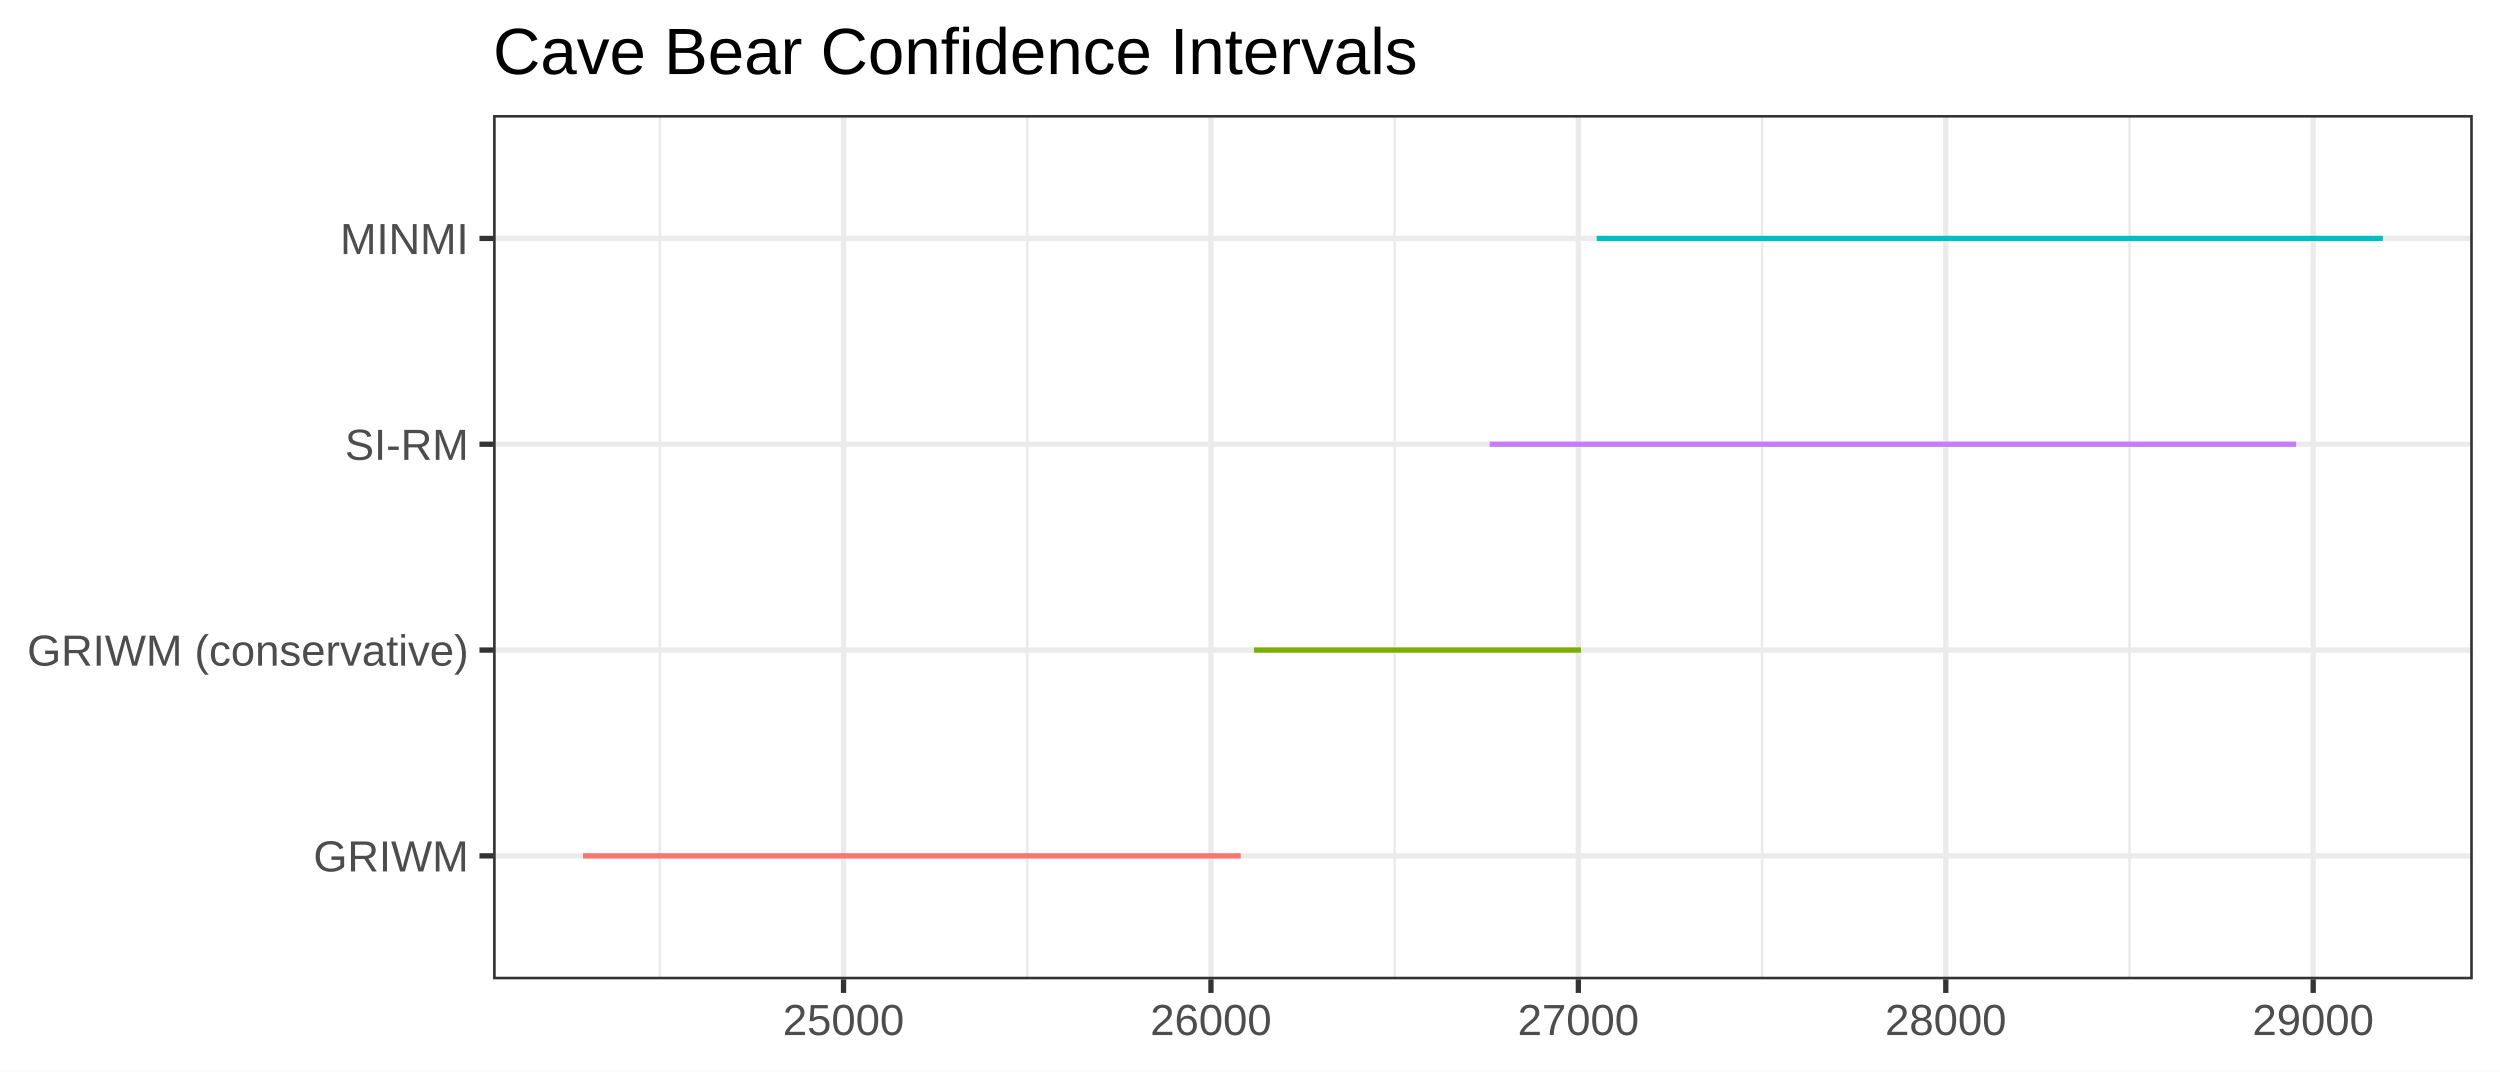
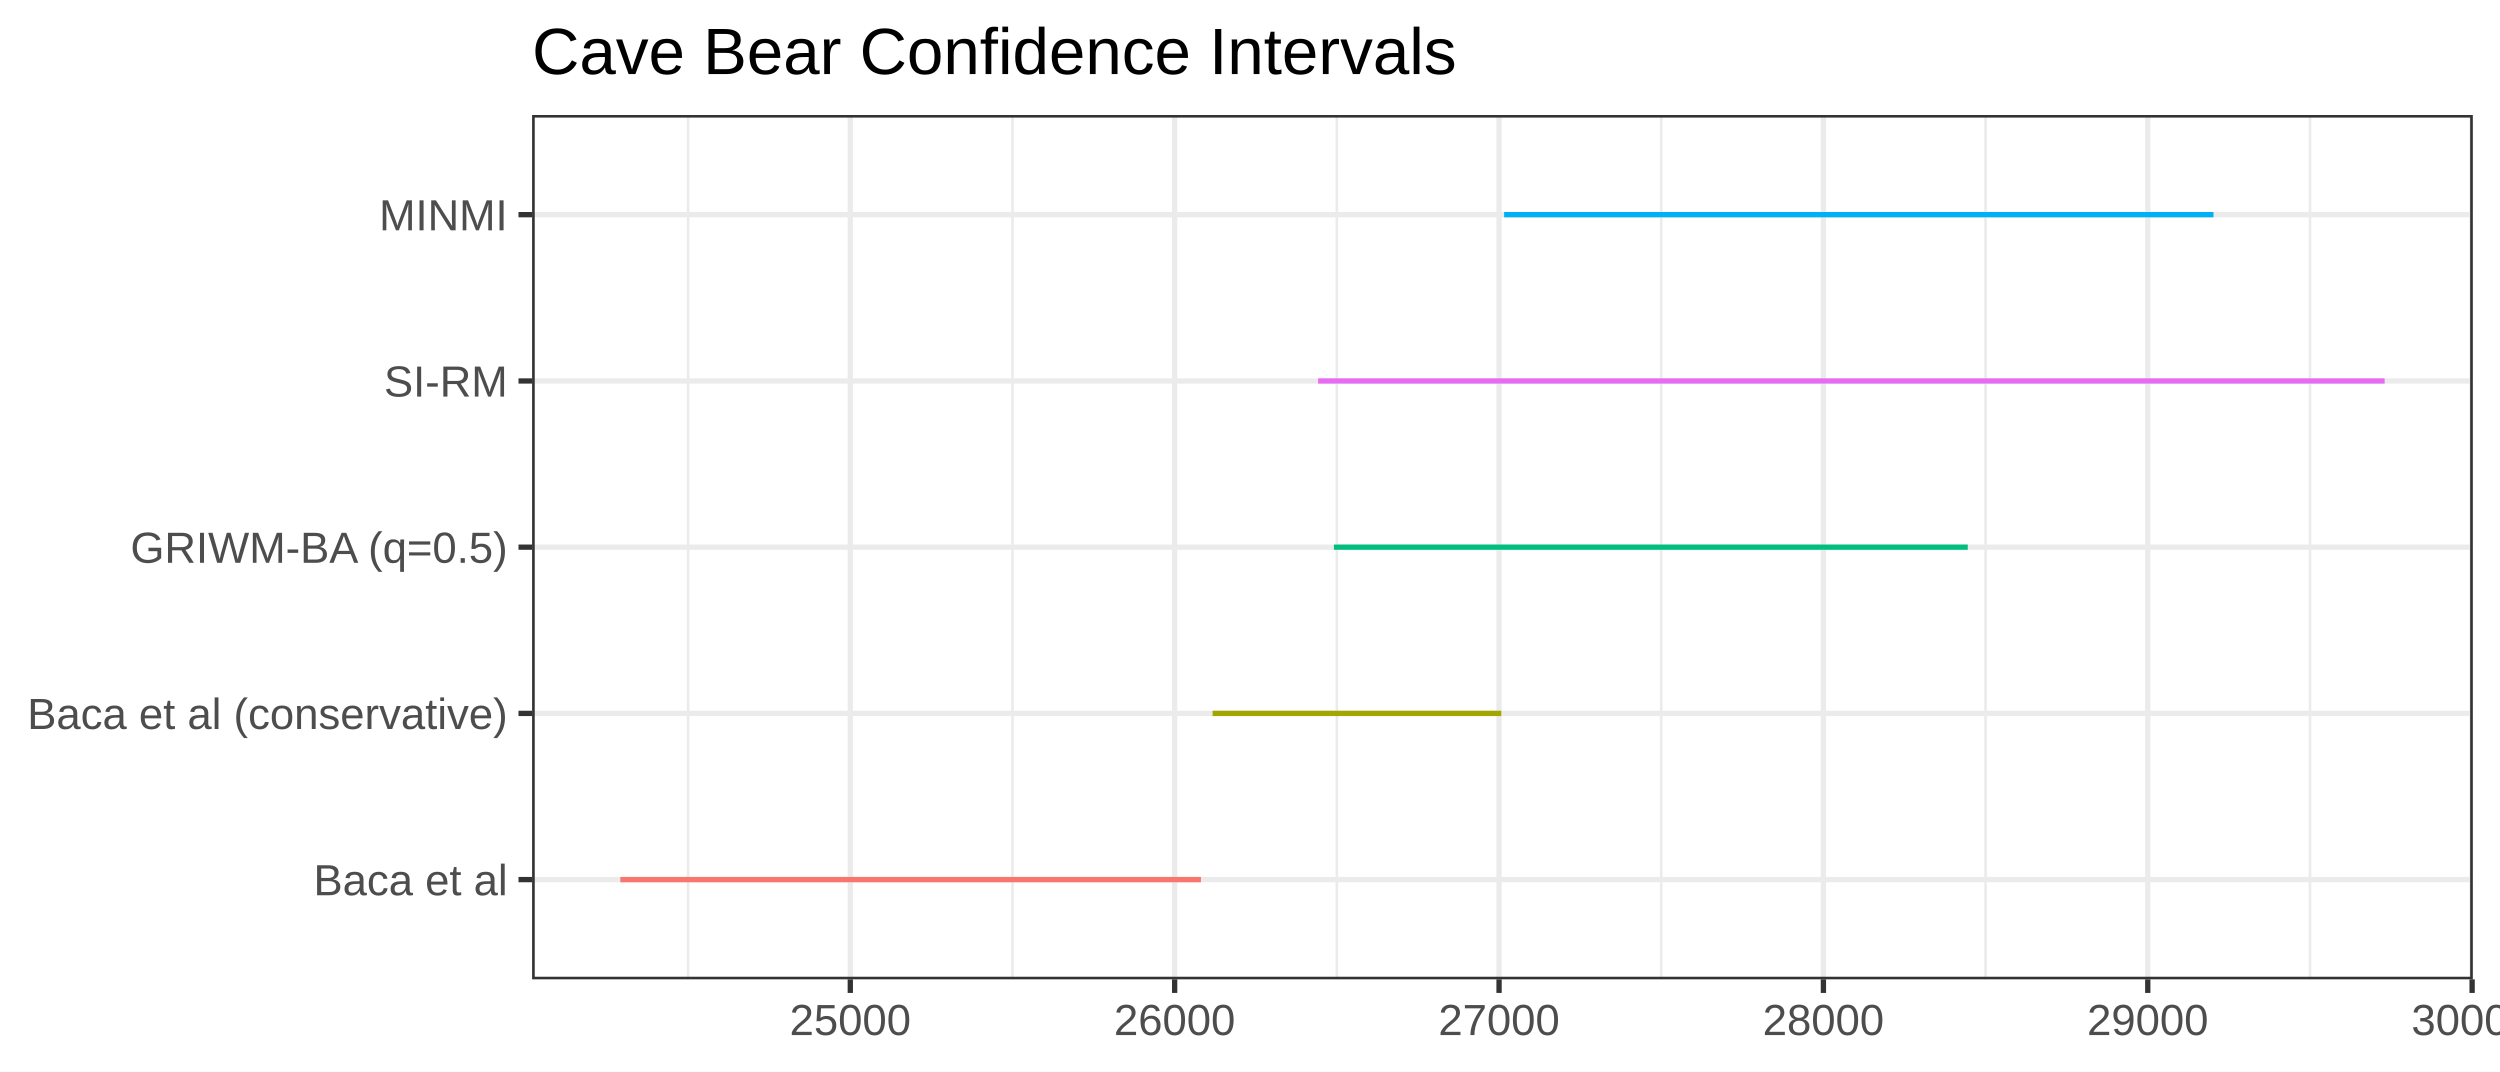
<svg xmlns="http://www.w3.org/2000/svg" class="svglite" width="504.00pt" height="216.00pt" viewBox="0 0 504.00 216.00">
  <defs>
    <style type="text/css">
    .svglite line, .svglite polyline, .svglite polygon, .svglite path, .svglite rect, .svglite circle {
      fill: none;
      stroke: #000000;
      stroke-linecap: round;
      stroke-linejoin: round;
      stroke-miterlimit: 10.00;
    }
    .svglite text {
      white-space: pre;
    }
  </style>
  </defs>
  <rect width="100%" height="100%" style="stroke: none; fill: #FFFFFF;" />
  <defs>
    <clipPath id="cpMC4wMHw1MDQuMDB8MC4wMHwyMTYuMDA=">
      <rect x="0.00" y="0.00" width="504.00" height="216.00" />
    </clipPath>
  </defs>
  <g clip-path="url(#cpMC4wMHw1MDQuMDB8MC4wMHwyMTYuMDA=)">
    <rect x="0.00" y="0.00" width="504.00" height="216.00" style="stroke-width: 1.07; stroke: #FFFFFF; fill: #FFFFFF;" />
  </g>
  <defs>
-     <clipPath id="cpOTkuNDB8NDk4LjUyfDIzLjE4fDE5Ny40NA==">
-       <rect x="99.40" y="23.18" width="399.12" height="174.26" />
+     <clipPath id="cpMTA3LjI3fDQ5OC41MnwyMy4xOHwxOTcuNDQ=">
+       <rect x="107.27" y="23.18" width="391.25" height="174.26" />
    </clipPath>
  </defs>
-   <g clip-path="url(#cpOTkuNDB8NDk4LjUyfDIzLjE4fDE5Ny40NA==)">
-     <rect x="99.40" y="23.18" width="399.12" height="174.26" style="stroke-width: 1.07; stroke: none; fill: #FFFFFF;" />
-     <polyline points="133.03,197.44 133.03,23.18 " style="stroke-width: 0.53; stroke: #EBEBEB; stroke-linecap: butt;" />
-     <polyline points="207.09,197.44 207.09,23.18 " style="stroke-width: 0.53; stroke: #EBEBEB; stroke-linecap: butt;" />
-     <polyline points="281.16,197.44 281.16,23.18 " style="stroke-width: 0.53; stroke: #EBEBEB; stroke-linecap: butt;" />
-     <polyline points="355.23,197.44 355.23,23.18 " style="stroke-width: 0.53; stroke: #EBEBEB; stroke-linecap: butt;" />
-     <polyline points="429.30,197.44 429.30,23.18 " style="stroke-width: 0.53; stroke: #EBEBEB; stroke-linecap: butt;" />
-     <polyline points="99.40,172.54 498.52,172.54 " style="stroke-width: 1.07; stroke: #EBEBEB; stroke-linecap: butt;" />
-     <polyline points="99.40,131.05 498.52,131.05 " style="stroke-width: 1.07; stroke: #EBEBEB; stroke-linecap: butt;" />
-     <polyline points="99.40,89.56 498.52,89.56 " style="stroke-width: 1.07; stroke: #EBEBEB; stroke-linecap: butt;" />
-     <polyline points="99.40,48.07 498.52,48.07 " style="stroke-width: 1.07; stroke: #EBEBEB; stroke-linecap: butt;" />
-     <polyline points="170.06,197.44 170.06,23.18 " style="stroke-width: 1.07; stroke: #EBEBEB; stroke-linecap: butt;" />
-     <polyline points="244.13,197.44 244.13,23.18 " style="stroke-width: 1.07; stroke: #EBEBEB; stroke-linecap: butt;" />
-     <polyline points="318.20,197.44 318.20,23.18 " style="stroke-width: 1.07; stroke: #EBEBEB; stroke-linecap: butt;" />
-     <polyline points="392.27,197.44 392.27,23.18 " style="stroke-width: 1.07; stroke: #EBEBEB; stroke-linecap: butt;" />
-     <polyline points="466.34,197.44 466.34,23.18 " style="stroke-width: 1.07; stroke: #EBEBEB; stroke-linecap: butt;" />
-     <polyline points="117.54,172.54 250.13,172.54 " style="stroke-width: 1.07; stroke: #F8766D; stroke-linecap: butt;" />
-     <polyline points="252.80,131.05 318.72,131.05 " style="stroke-width: 1.07; stroke: #7CAE00; stroke-linecap: butt;" />
-     <polyline points="300.31,89.56 462.90,89.56 " style="stroke-width: 1.07; stroke: #C77CFF; stroke-linecap: butt;" />
-     <polyline points="321.89,48.07 480.38,48.07 " style="stroke-width: 1.07; stroke: #00BFC4; stroke-linecap: butt;" />
-     <rect x="99.40" y="23.18" width="399.12" height="174.26" style="stroke-width: 1.07; stroke: #333333;" />
+   <g clip-path="url(#cpMTA3LjI3fDQ5OC41MnwyMy4xOHwxOTcuNDQ=)">
+     <rect x="107.27" y="23.18" width="391.25" height="174.26" style="stroke-width: 1.07; stroke: none; fill: #FFFFFF;" />
+     <polyline points="138.72,197.44 138.72,23.18 " style="stroke-width: 0.53; stroke: #EBEBEB; stroke-linecap: butt;" />
+     <polyline points="204.12,197.44 204.12,23.18 " style="stroke-width: 0.53; stroke: #EBEBEB; stroke-linecap: butt;" />
+     <polyline points="269.51,197.44 269.51,23.18 " style="stroke-width: 0.53; stroke: #EBEBEB; stroke-linecap: butt;" />
+     <polyline points="334.90,197.44 334.90,23.18 " style="stroke-width: 0.53; stroke: #EBEBEB; stroke-linecap: butt;" />
+     <polyline points="400.29,197.44 400.29,23.18 " style="stroke-width: 0.53; stroke: #EBEBEB; stroke-linecap: butt;" />
+     <polyline points="465.69,197.44 465.69,23.18 " style="stroke-width: 0.53; stroke: #EBEBEB; stroke-linecap: butt;" />
+     <polyline points="107.27,177.33 498.52,177.33 " style="stroke-width: 1.07; stroke: #EBEBEB; stroke-linecap: butt;" />
+     <polyline points="107.27,143.82 498.52,143.82 " style="stroke-width: 1.07; stroke: #EBEBEB; stroke-linecap: butt;" />
+     <polyline points="107.27,110.31 498.52,110.31 " style="stroke-width: 1.07; stroke: #EBEBEB; stroke-linecap: butt;" />
+     <polyline points="107.27,76.80 498.52,76.80 " style="stroke-width: 1.07; stroke: #EBEBEB; stroke-linecap: butt;" />
+     <polyline points="107.27,43.28 498.52,43.28 " style="stroke-width: 1.07; stroke: #EBEBEB; stroke-linecap: butt;" />
+     <polyline points="171.42,197.44 171.42,23.18 " style="stroke-width: 1.07; stroke: #EBEBEB; stroke-linecap: butt;" />
+     <polyline points="236.81,197.44 236.81,23.18 " style="stroke-width: 1.07; stroke: #EBEBEB; stroke-linecap: butt;" />
+     <polyline points="302.21,197.44 302.21,23.18 " style="stroke-width: 1.07; stroke: #EBEBEB; stroke-linecap: butt;" />
+     <polyline points="367.60,197.44 367.60,23.18 " style="stroke-width: 1.07; stroke: #EBEBEB; stroke-linecap: butt;" />
+     <polyline points="432.99,197.44 432.99,23.18 " style="stroke-width: 1.07; stroke: #EBEBEB; stroke-linecap: butt;" />
+     <polyline points="498.38,197.44 498.38,23.18 " style="stroke-width: 1.07; stroke: #EBEBEB; stroke-linecap: butt;" />
+     <polyline points="125.06,177.33 242.11,177.33 " style="stroke-width: 1.07; stroke: #F8766D; stroke-linecap: butt;" />
+     <polyline points="244.46,143.82 302.66,143.82 " style="stroke-width: 1.07; stroke: #A3A500; stroke-linecap: butt;" />
+     <polyline points="268.92,110.31 396.70,110.31 " style="stroke-width: 1.07; stroke: #00BF7D; stroke-linecap: butt;" />
+     <polyline points="265.73,76.80 480.74,76.80 " style="stroke-width: 1.07; stroke: #E76BF3; stroke-linecap: butt;" />
+     <polyline points="303.23,43.28 446.24,43.28 " style="stroke-width: 1.07; stroke: #00B0F6; stroke-linecap: butt;" />
+     <rect x="107.27" y="23.18" width="391.25" height="174.26" style="stroke-width: 1.07; stroke: #333333;" />
  </g>
  <g clip-path="url(#cpMC4wMHw1MDQuMDB8MC4wMHwyMTYuMDA=)">
-     <text x="94.47" y="175.69" text-anchor="end" style="font-size: 8.80px;fill: #4D4D4D; font-family: &quot;Arial&quot;;" textLength="31.28px" lengthAdjust="spacingAndGlyphs">GRIWM</text>
-     <text x="94.47" y="134.20" text-anchor="end" style="font-size: 8.80px;fill: #4D4D4D; font-family: &quot;Arial&quot;;" textLength="88.99px" lengthAdjust="spacingAndGlyphs">GRIWM (conservative)</text>
-     <text x="94.47" y="92.71" text-anchor="end" style="font-size: 8.80px;fill: #4D4D4D; font-family: &quot;Arial&quot;;" textLength="24.93px" lengthAdjust="spacingAndGlyphs">SI-RM</text>
-     <text x="94.47" y="51.22" text-anchor="end" style="font-size: 8.80px;fill: #4D4D4D; font-family: &quot;Arial&quot;;" textLength="25.91px" lengthAdjust="spacingAndGlyphs">MINMI</text>
-     <polyline points="96.66,172.54 99.40,172.54 " style="stroke-width: 1.07; stroke: #333333; stroke-linecap: butt;" />
-     <polyline points="96.66,131.05 99.40,131.05 " style="stroke-width: 1.07; stroke: #333333; stroke-linecap: butt;" />
-     <polyline points="96.66,89.56 99.40,89.56 " style="stroke-width: 1.07; stroke: #333333; stroke-linecap: butt;" />
-     <polyline points="96.66,48.07 99.40,48.07 " style="stroke-width: 1.07; stroke: #333333; stroke-linecap: butt;" />
-     <polyline points="170.06,200.18 170.06,197.44 " style="stroke-width: 1.07; stroke: #333333; stroke-linecap: butt;" />
-     <polyline points="244.13,200.18 244.13,197.44 " style="stroke-width: 1.07; stroke: #333333; stroke-linecap: butt;" />
-     <polyline points="318.20,200.18 318.20,197.44 " style="stroke-width: 1.07; stroke: #333333; stroke-linecap: butt;" />
-     <polyline points="392.27,200.18 392.27,197.44 " style="stroke-width: 1.07; stroke: #333333; stroke-linecap: butt;" />
-     <polyline points="466.34,200.18 466.34,197.44 " style="stroke-width: 1.07; stroke: #333333; stroke-linecap: butt;" />
-     <text x="170.06" y="208.67" text-anchor="middle" style="font-size: 8.80px;fill: #4D4D4D; font-family: &quot;Arial&quot;;" textLength="24.48px" lengthAdjust="spacingAndGlyphs">25000</text>
-     <text x="244.13" y="208.67" text-anchor="middle" style="font-size: 8.80px;fill: #4D4D4D; font-family: &quot;Arial&quot;;" textLength="24.48px" lengthAdjust="spacingAndGlyphs">26000</text>
-     <text x="318.20" y="208.67" text-anchor="middle" style="font-size: 8.80px;fill: #4D4D4D; font-family: &quot;Arial&quot;;" textLength="24.48px" lengthAdjust="spacingAndGlyphs">27000</text>
-     <text x="392.27" y="208.67" text-anchor="middle" style="font-size: 8.80px;fill: #4D4D4D; font-family: &quot;Arial&quot;;" textLength="24.48px" lengthAdjust="spacingAndGlyphs">28000</text>
-     <text x="466.34" y="208.67" text-anchor="middle" style="font-size: 8.80px;fill: #4D4D4D; font-family: &quot;Arial&quot;;" textLength="24.48px" lengthAdjust="spacingAndGlyphs">29000</text>
-     <text x="99.40" y="14.93" style="font-size: 13.20px; font-family: &quot;Arial&quot;;" textLength="186.24px" lengthAdjust="spacingAndGlyphs">Cave Bear Confidence Intervals</text>
+     <text x="102.34" y="180.48" text-anchor="end" style="font-size: 8.80px;fill: #4D4D4D; font-family: &quot;Arial&quot;;" textLength="39.15px" lengthAdjust="spacingAndGlyphs">Baca et al</text>
+     <text x="102.34" y="146.97" text-anchor="end" style="font-size: 8.80px;fill: #4D4D4D; font-family: &quot;Arial&quot;;" textLength="96.86px" lengthAdjust="spacingAndGlyphs">Baca et al (conservative)</text>
+     <text x="102.34" y="113.46" text-anchor="end" style="font-size: 8.80px;fill: #4D4D4D; font-family: &quot;Arial&quot;;" textLength="76.05px" lengthAdjust="spacingAndGlyphs">GRIWM-BA (q=0.5)</text>
+     <text x="102.34" y="79.95" text-anchor="end" style="font-size: 8.80px;fill: #4D4D4D; font-family: &quot;Arial&quot;;" textLength="24.93px" lengthAdjust="spacingAndGlyphs">SI-RM</text>
+     <text x="102.34" y="46.43" text-anchor="end" style="font-size: 8.80px;fill: #4D4D4D; font-family: &quot;Arial&quot;;" textLength="25.91px" lengthAdjust="spacingAndGlyphs">MINMI</text>
+     <polyline points="104.53,177.33 107.27,177.33 " style="stroke-width: 1.07; stroke: #333333; stroke-linecap: butt;" />
+     <polyline points="104.53,143.82 107.27,143.82 " style="stroke-width: 1.07; stroke: #333333; stroke-linecap: butt;" />
+     <polyline points="104.53,110.31 107.27,110.31 " style="stroke-width: 1.07; stroke: #333333; stroke-linecap: butt;" />
+     <polyline points="104.53,76.80 107.27,76.80 " style="stroke-width: 1.07; stroke: #333333; stroke-linecap: butt;" />
+     <polyline points="104.53,43.28 107.27,43.28 " style="stroke-width: 1.07; stroke: #333333; stroke-linecap: butt;" />
+     <polyline points="171.42,200.18 171.42,197.44 " style="stroke-width: 1.07; stroke: #333333; stroke-linecap: butt;" />
+     <polyline points="236.81,200.18 236.81,197.44 " style="stroke-width: 1.07; stroke: #333333; stroke-linecap: butt;" />
+     <polyline points="302.21,200.18 302.21,197.44 " style="stroke-width: 1.07; stroke: #333333; stroke-linecap: butt;" />
+     <polyline points="367.60,200.18 367.60,197.44 " style="stroke-width: 1.07; stroke: #333333; stroke-linecap: butt;" />
+     <polyline points="432.99,200.18 432.99,197.44 " style="stroke-width: 1.07; stroke: #333333; stroke-linecap: butt;" />
+     <polyline points="498.38,200.18 498.38,197.44 " style="stroke-width: 1.07; stroke: #333333; stroke-linecap: butt;" />
+     <text x="171.42" y="208.67" text-anchor="middle" style="font-size: 8.80px;fill: #4D4D4D; font-family: &quot;Arial&quot;;" textLength="24.48px" lengthAdjust="spacingAndGlyphs">25000</text>
+     <text x="236.81" y="208.67" text-anchor="middle" style="font-size: 8.80px;fill: #4D4D4D; font-family: &quot;Arial&quot;;" textLength="24.48px" lengthAdjust="spacingAndGlyphs">26000</text>
+     <text x="302.21" y="208.67" text-anchor="middle" style="font-size: 8.80px;fill: #4D4D4D; font-family: &quot;Arial&quot;;" textLength="24.48px" lengthAdjust="spacingAndGlyphs">27000</text>
+     <text x="367.60" y="208.67" text-anchor="middle" style="font-size: 8.80px;fill: #4D4D4D; font-family: &quot;Arial&quot;;" textLength="24.48px" lengthAdjust="spacingAndGlyphs">28000</text>
+     <text x="432.99" y="208.67" text-anchor="middle" style="font-size: 8.80px;fill: #4D4D4D; font-family: &quot;Arial&quot;;" textLength="24.48px" lengthAdjust="spacingAndGlyphs">29000</text>
+     <text x="498.38" y="208.67" text-anchor="middle" style="font-size: 8.80px;fill: #4D4D4D; font-family: &quot;Arial&quot;;" textLength="24.48px" lengthAdjust="spacingAndGlyphs">30000</text>
+     <text x="107.27" y="14.93" style="font-size: 13.20px; font-family: &quot;Arial&quot;;" textLength="186.24px" lengthAdjust="spacingAndGlyphs">Cave Bear Confidence Intervals</text>
  </g>
</svg>
